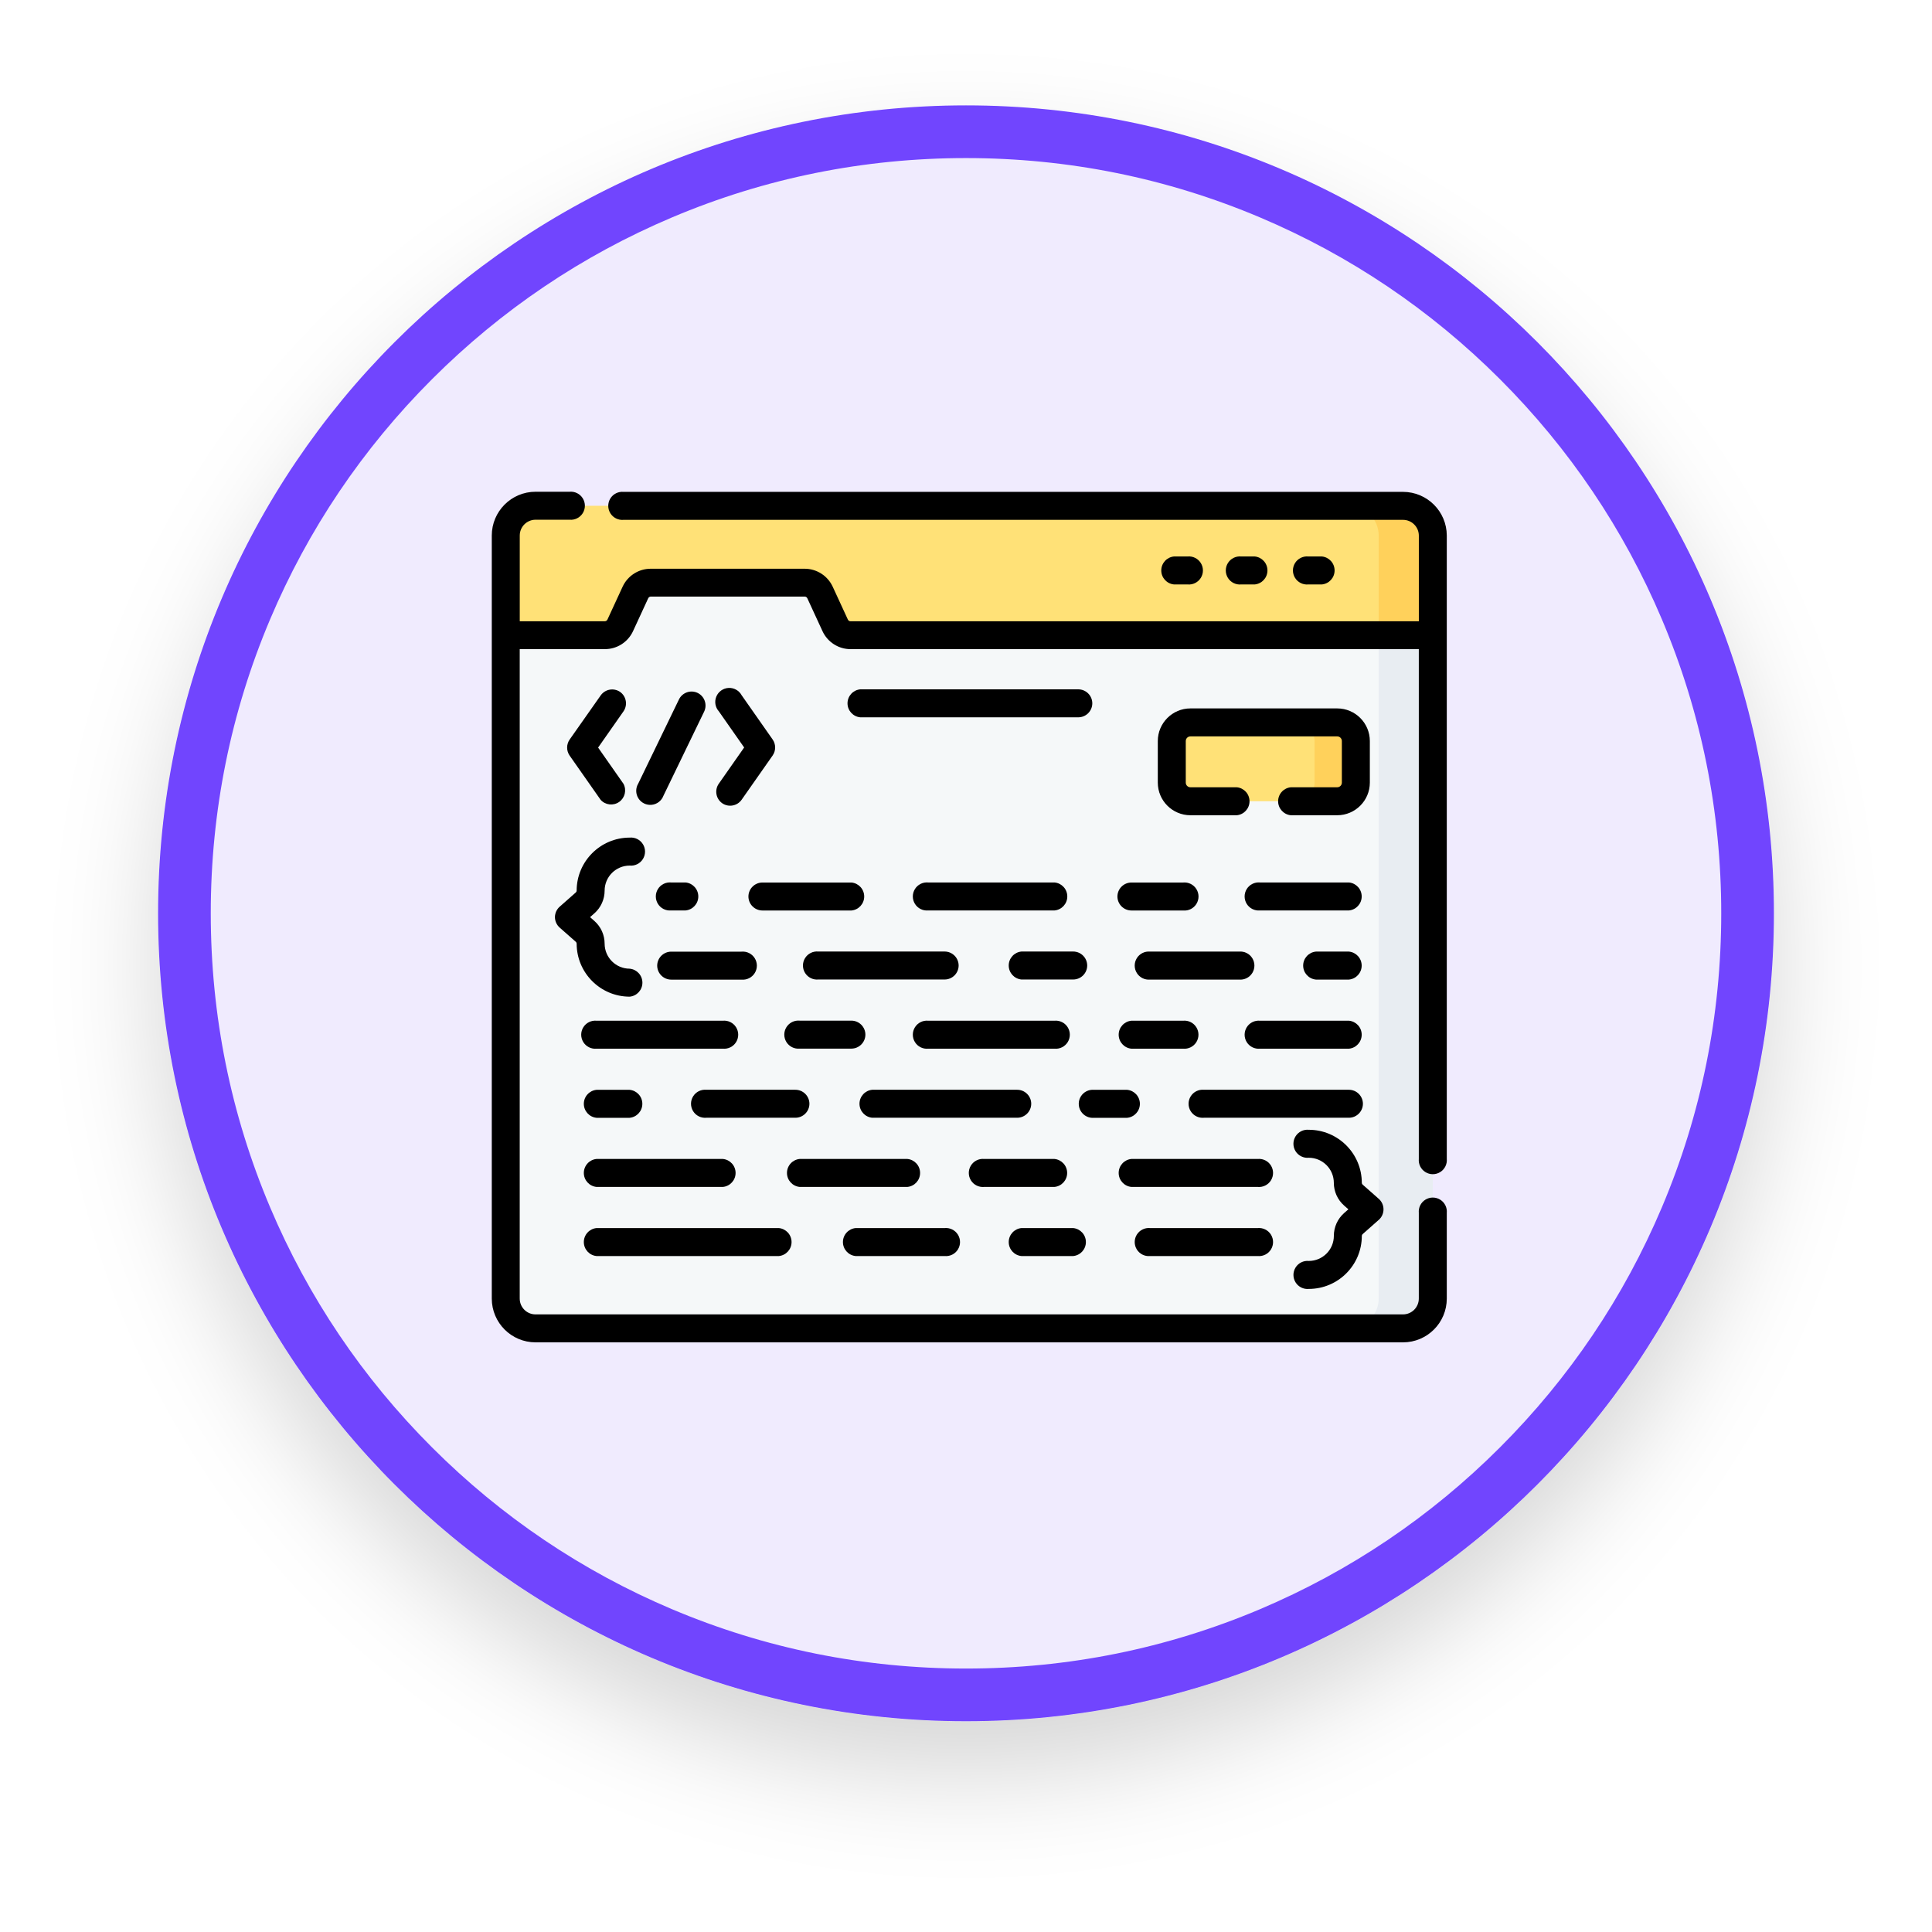
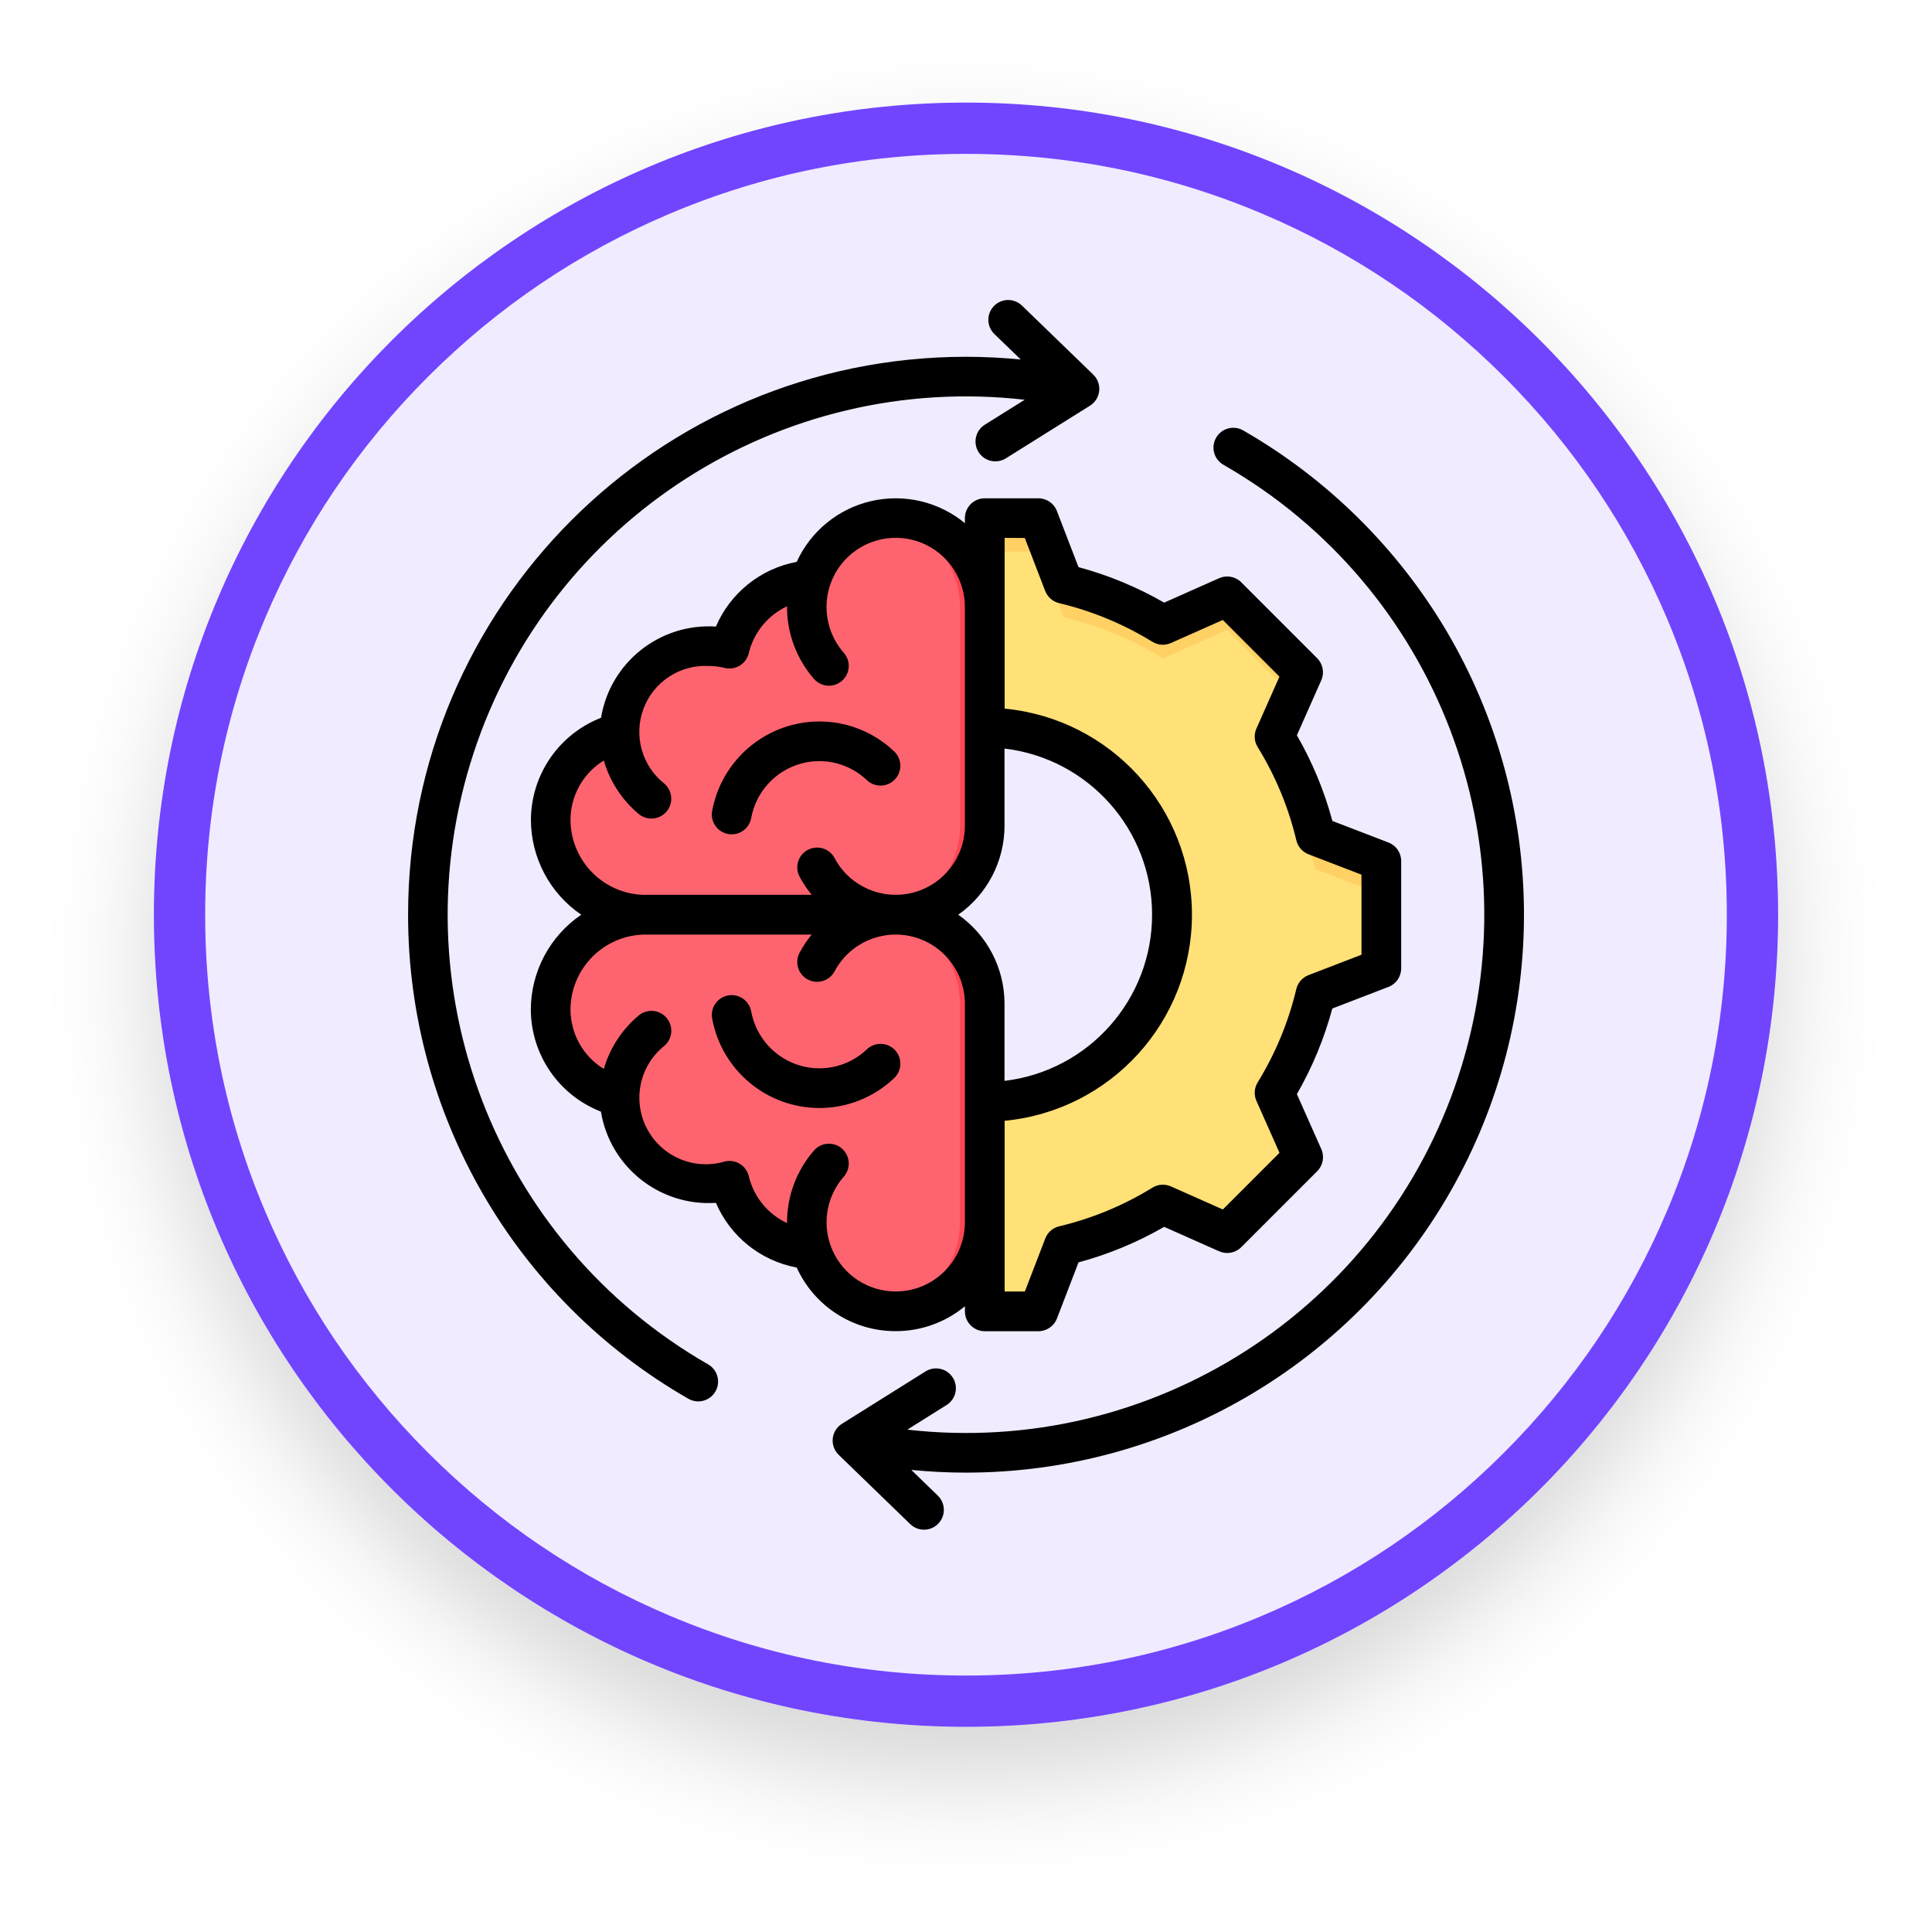
- <svg xmlns="http://www.w3.org/2000/svg" width="110" height="110" viewBox="0 0 110 110">
+ <svg xmlns="http://www.w3.org/2000/svg" width="113" height="113" viewBox="0 0 113 113">
  <defs>
-     <filter id="Trazado_982547" x="0" y="0" width="110" height="110" filterUnits="userSpaceOnUse">
+     <filter id="Trazado_982547" x="0" y="0" width="113" height="113" filterUnits="userSpaceOnUse">
      <feOffset dy="3" input="SourceAlpha" />
      <feGaussianBlur stdDeviation="3" result="blur" />
      <feFlood flood-opacity="0.161" />
      <feComposite operator="in" in2="blur" />
      <feComposite in="SourceGraphic" />
    </filter>
  </defs>
-   <g id="Grupo_1163398" data-name="Grupo 1163398" transform="translate(-800 -967)">
-     <g id="Grupo_1162100" data-name="Grupo 1162100" transform="translate(0 -3371)">
-       <g id="Grupo_1157015" data-name="Grupo 1157015" transform="translate(0 3549)">
-         <g id="Grupo_1155792" data-name="Grupo 1155792" transform="translate(-1 -3894.666)">
-           <g id="Grupo_1154703" data-name="Grupo 1154703" transform="translate(0 1465.666)">
-             <g id="Grupo_1150789" data-name="Grupo 1150789" transform="translate(3 2320)">
-               <g id="Grupo_1154212" data-name="Grupo 1154212" transform="translate(-236 -5809)">
-                 <g id="Grupo_1152583" data-name="Grupo 1152583" transform="translate(1043 6713)">
-                   <g id="Grupo_1146973" data-name="Grupo 1146973" transform="translate(0 0)">
-                     <g id="Grupo_1146954" data-name="Grupo 1146954">
-                       <g transform="matrix(1, 0, 0, 1, -9, -6)" filter="url(#Trazado_982547)">
-                         <g id="Trazado_982547-2" data-name="Trazado 982547" transform="translate(9 6)" fill="#f0ebfe">
-                           <path d="M 46 90.5 C 39.992 90.5 34.164 89.324 28.679 87.003 C 23.38 84.762 18.621 81.553 14.534 77.466 C 10.446 73.379 7.238 68.62 4.996 63.321 C 2.676 57.836 1.5 52.008 1.5 46 C 1.5 39.992 2.676 34.164 4.996 28.679 C 7.238 23.38 10.446 18.621 14.534 14.534 C 18.621 10.446 23.38 7.238 28.679 4.996 C 34.164 2.676 39.992 1.5 46 1.5 C 52.008 1.5 57.836 2.676 63.321 4.996 C 68.62 7.238 73.379 10.446 77.466 14.534 C 81.554 18.621 84.762 23.38 87.004 28.679 C 89.324 34.164 90.5 39.992 90.5 46 C 90.5 52.008 89.324 57.836 87.004 63.321 C 84.762 68.62 81.554 73.379 77.466 77.466 C 73.379 81.553 68.62 84.762 63.321 87.003 C 57.836 89.324 52.008 90.5 46 90.5 Z" stroke="none" />
-                           <path d="M 46 3 C 40.194 3 34.563 4.136 29.263 6.378 C 24.143 8.544 19.544 11.644 15.594 15.594 C 11.644 19.544 8.544 24.143 6.378 29.263 C 4.136 34.563 3 40.194 3 46 C 3 51.806 4.136 57.437 6.378 62.737 C 8.544 67.857 11.644 72.455 15.594 76.405 C 19.544 80.355 24.143 83.456 29.263 85.622 C 34.563 87.863 40.194 89 46 89 C 51.806 89 57.437 87.863 62.737 85.622 C 67.857 83.456 72.456 80.355 76.406 76.405 C 80.356 72.455 83.456 67.857 85.622 62.737 C 87.864 57.437 89 51.806 89 46 C 89 40.194 87.864 34.563 85.622 29.263 C 83.456 24.143 80.356 19.544 76.406 15.594 C 72.456 11.644 67.857 8.544 62.737 6.378 C 57.437 4.136 51.806 3 46 3 M 46 -7.62939453125e-06 C 71.405 -7.62939453125e-06 92 20.595 92 46 C 92 71.405 71.405 92 46 92 C 20.595 92 0 71.405 0 46 C 0 20.595 20.595 -7.62939453125e-06 46 -7.62939453125e-06 Z" stroke="none" fill="#7145fe" />
-                         </g>
-                       </g>
-                     </g>
-                   </g>
+   <g id="Grupo_1164261" data-name="Grupo 1164261" transform="translate(-1217 -956.5)">
+     <g id="Grupo_1163938" data-name="Grupo 1163938" transform="translate(0 -1521.5)">
+       <g id="Grupo_1161821" data-name="Grupo 1161821" transform="translate(1226 2484)">
+         <g id="Grupo_1152576" data-name="Grupo 1152576" transform="translate(0)">
+           <g id="Grupo_1148633" data-name="Grupo 1148633">
+             <g id="Grupo_1148525" data-name="Grupo 1148525">
+               <g transform="matrix(1, 0, 0, 1, -9, -6)" filter="url(#Trazado_982547)">
+                 <g id="Trazado_982547-2" data-name="Trazado 982547" transform="translate(9 6)" fill="#f0ebfe">
+                   <path d="M 47.5 93.5 C 41.289 93.5 35.265 92.284 29.595 89.886 C 24.118 87.569 19.198 84.252 14.973 80.027 C 10.748 75.802 7.431 70.882 5.114 65.405 C 2.716 59.735 1.5 53.711 1.5 47.5 C 1.5 41.289 2.716 35.265 5.114 29.595 C 7.431 24.118 10.748 19.198 14.973 14.973 C 19.198 10.748 24.118 7.431 29.595 5.114 C 35.265 2.716 41.289 1.5 47.5 1.5 C 53.711 1.5 59.735 2.716 65.405 5.114 C 70.882 7.431 75.802 10.748 80.027 14.973 C 84.252 19.198 87.569 24.118 89.886 29.595 C 92.284 35.265 93.5 41.289 93.5 47.5 C 93.5 53.711 92.284 59.735 89.886 65.405 C 87.569 70.882 84.252 75.802 80.027 80.027 C 75.802 84.252 70.882 87.569 65.405 89.886 C 59.735 92.284 53.711 93.5 47.5 93.5 Z" stroke="none" />
+                   <path d="M 47.5 3 C 41.491 3 35.664 4.176 30.18 6.496 C 24.881 8.737 20.122 11.946 16.034 16.034 C 11.946 20.122 8.737 24.881 6.496 30.18 C 4.176 35.664 3 41.491 3 47.5 C 3 53.509 4.176 59.336 6.496 64.82 C 8.737 70.119 11.946 74.878 16.034 78.966 C 20.122 83.054 24.881 86.263 30.18 88.504 C 35.664 90.824 41.491 92 47.5 92 C 53.509 92 59.336 90.824 64.82 88.504 C 70.119 86.263 74.878 83.054 78.966 78.966 C 83.054 74.878 86.263 70.119 88.504 64.82 C 90.824 59.336 92 53.509 92 47.5 C 92 41.491 90.824 35.664 88.504 30.18 C 86.263 24.881 83.054 20.122 78.966 16.034 C 74.878 11.946 70.119 8.737 64.82 6.496 C 59.336 4.176 53.509 3 47.5 3 M 47.5 0 C 73.734 0 95 21.266 95 47.5 C 95 73.734 73.734 95 47.5 95 C 21.266 95 0 73.734 0 47.5 C 0 21.266 21.266 0 47.5 0 Z" stroke="none" fill="#7145fe" />
                </g>
              </g>
            </g>
          </g>
        </g>
      </g>
    </g>
-     <g id="funcion" transform="translate(828 967.005)">
-       <path id="Trazado_997928" data-name="Trazado 997928" d="M58.586,35.495H9.194A1.694,1.694,0,0,0,7.5,37.189v7.8H60.281v-7.8A1.7,1.7,0,0,0,58.586,35.495Z" transform="translate(-6.704 -6.704)" fill="#ffe177" />
-       <path id="Trazado_997929" data-name="Trazado 997929" d="M462.625,35.495h-3.08a1.694,1.694,0,0,1,1.694,1.694v7.8h3.08v-7.8A1.7,1.7,0,0,0,462.625,35.495Z" transform="translate(-410.742 -6.704)" fill="#ffd15b" />
-       <path id="Trazado_997930" data-name="Trazado 997930" d="M26.253,79.152l-.863-1.871a.961.961,0,0,0-.873-.558H15.753a.961.961,0,0,0-.873.558l-.863,1.871a.961.961,0,0,1-.873.558H7.5v37.774a1.694,1.694,0,0,0,1.694,1.694H58.586a1.694,1.694,0,0,0,1.694-1.694V79.71H27.126a.961.961,0,0,1-.873-.558Z" transform="translate(-6.703 -43.553)" fill="#f5f8f9" />
-       <g id="Grupo_1163395" data-name="Grupo 1163395" transform="translate(48.803 36.157)">
-         <path id="Trazado_997931" data-name="Trazado 997931" d="M461.239,104.853v37.774a1.694,1.694,0,0,1-1.694,1.694h3.08a1.694,1.694,0,0,0,1.694-1.694V104.853Z" transform="translate(-459.545 -104.853)" fill="#e8edf2" />
+     <g id="cognitivo" transform="translate(1209.953 966.047)">
+       <g id="Grupo_1164260" data-name="Grupo 1164260" transform="translate(39.255 20.757)">
+         <g id="Grupo_1164257" data-name="Grupo 1164257" transform="translate(25.388 0)">
+           <path id="Trazado_999589" data-name="Trazado 999589" d="M263.558,96H266.7l1.48,3.844a19.8,19.8,0,0,1,5.8,2.4l3.767-1.673,4.44,4.439-1.673,3.766a19.794,19.794,0,0,1,2.4,5.8l3.843,1.479v6.279l-3.844,1.48a19.8,19.8,0,0,1-2.4,5.8l1.673,3.767-4.44,4.44-3.766-1.672a19.794,19.794,0,0,1-5.8,2.4l-1.479,3.843h-3.139V130.146a10.95,10.95,0,1,0,0-21.9Z" transform="translate(-263.558 -96)" fill="#ffe177" fill-rule="evenodd" />
+           <path id="Trazado_999590" data-name="Trazado 999590" d="M280.506,129.612l1.673,3.767-.6.6-1.564-3.522Q280.271,130.04,280.506,129.612Zm0-20.833a19.793,19.793,0,0,1,2.4,5.8l3.843,1.479v1.953l-3.843-1.479a26.351,26.351,0,0,0-2.9-6.644ZM263.557,96H266.7l1.48,3.844a19.8,19.8,0,0,1,5.8,2.4l3.767-1.673,4.44,4.44-.6,1.352-3.839-3.839-3.767,1.673a19.8,19.8,0,0,0-5.8-2.4l-1.48-3.844h-3.139V96Z" transform="translate(-263.557 -96)" fill="#ffd064" fill-rule="evenodd" />
+         </g>
+         <g id="Grupo_1164258" data-name="Grupo 1164258">
+           <path id="Trazado_999591" data-name="Trazado 999591" d="M103.662,99.625a5.224,5.224,0,0,0-4.765,4.012,5.217,5.217,0,0,0-6.437,4.92,5.226,5.226,0,0,0-4.02,5.068,5.562,5.562,0,0,0,5.552,5.571h14.63a5.206,5.206,0,0,0,5.206-5.206V101.2a5.206,5.206,0,0,0-10.167-1.58Z" transform="translate(-88.441 -95.999)" fill="#fe646f" fill-rule="evenodd" />
+           <path id="Trazado_999592" data-name="Trazado 999592" d="M147.614,103.491a5.12,5.12,0,0,0-.544.048c.169.024.338.056.507.1C147.588,103.588,147.6,103.539,147.614,103.491Zm9.689,15.7h1.45a5.206,5.206,0,0,0,5.206-5.206V101.2a5.208,5.208,0,0,0-5.933-5.155,5.224,5.224,0,0,1,4.484,5.155V113.99A5.205,5.205,0,0,1,157.3,119.2Z" transform="translate(-138.57 -95.999)" fill="#fd4755" fill-rule="evenodd" />
+         </g>
+         <g id="Grupo_1164259" data-name="Grupo 1164259" transform="translate(0 23.196)">
+           <path id="Trazado_999593" data-name="Trazado 999593" d="M103.662,275.569a5.224,5.224,0,0,1-4.765-4.012,5.217,5.217,0,0,1-6.437-4.92,5.226,5.226,0,0,1-4.02-5.068A5.562,5.562,0,0,1,93.993,256h14.63a5.206,5.206,0,0,1,5.206,5.206v12.785a5.206,5.206,0,0,1-10.167,1.58Z" transform="translate(-88.441 -255.998)" fill="#fe646f" fill-rule="evenodd" />
+           <path id="Trazado_999594" data-name="Trazado 999594" d="M147.614,271.7a5.124,5.124,0,0,1-.544-.048c.169-.024.338-.056.507-.1C147.588,271.608,147.6,271.656,147.614,271.7ZM157.3,256h1.45a5.206,5.206,0,0,1,5.206,5.206v12.785a5.208,5.208,0,0,1-5.933,5.155,5.224,5.224,0,0,0,4.484-5.155V261.206A5.205,5.205,0,0,0,157.3,256Z" transform="translate(-138.57 -256)" fill="#fd4755" fill-rule="evenodd" />
+         </g>
      </g>
-       <g id="Grupo_1163396" data-name="Grupo 1163396" transform="translate(38.716 41.126)">
-         <path id="Trazado_997932" data-name="Trazado 997932" d="M373.983,156.133h-8.357a1.061,1.061,0,0,1-1.061-1.061v-2.367a1.061,1.061,0,0,1,1.061-1.061h8.357a1.061,1.061,0,0,1,1.061,1.061v2.367A1.061,1.061,0,0,1,373.983,156.133Z" transform="translate(-364.564 -151.644)" fill="#ffe177" />
-         <path id="Trazado_997933" data-name="Trazado 997933" d="M433.481,151.643h-2.349a1.061,1.061,0,0,1,1.061,1.061v2.367a1.061,1.061,0,0,1-1.061,1.061h2.349a1.061,1.061,0,0,0,1.061-1.061V152.7A1.061,1.061,0,0,0,433.481,151.643Z" transform="translate(-424.063 -151.643)" fill="#ffd15b" />
-       </g>
-       <g id="Grupo_1163397" data-name="Grupo 1163397" transform="translate(0 27.995)">
-         <path id="Trazado_997934" data-name="Trazado 997934" d="M51.883,28H7.506a.8.8,0,1,0,0,1.593H51.883a.9.9,0,0,1,.9.9v4.875H20.423a.165.165,0,0,1-.15-.1l-.863-1.871a1.763,1.763,0,0,0-1.6-1.021H9.05a1.763,1.763,0,0,0-1.6,1.021l-.863,1.87a.165.165,0,0,1-.15.1H1.593V30.486a.9.9,0,0,1,.9-.9H4.426a.8.8,0,1,0,0-1.593H2.491A2.494,2.494,0,0,0,0,30.486V73.932a2.494,2.494,0,0,0,2.491,2.491H51.883a2.494,2.494,0,0,0,2.491-2.491V69.054a.8.8,0,1,0-1.593,0v4.877a.9.9,0,0,1-.9.9H2.491a.9.9,0,0,1-.9-.9V36.954H6.441a1.763,1.763,0,0,0,1.6-1.021l.863-1.87a.165.165,0,0,1,.15-.1h8.764a.165.165,0,0,1,.15.1l.863,1.871a1.763,1.763,0,0,0,1.6,1.021H52.781V65.974a.8.8,0,1,0,1.593,0V30.486A2.494,2.494,0,0,0,51.883,28Z" transform="translate(0 -27.995)" />
-         <path id="Trazado_997935" data-name="Trazado 997935" d="M359.831,64.267a.8.8,0,1,0,0-1.593h-.772a.8.8,0,0,0,0,1.593Z" transform="translate(-320.216 -58.991)" />
-         <path id="Trazado_997936" data-name="Trazado 997936" d="M395.831,64.267a.8.8,0,0,0,0-1.593h-.772a.8.8,0,1,0,0,1.593Z" transform="translate(-352.393 -58.991)" />
-         <path id="Trazado_997937" data-name="Trazado 997937" d="M431.831,64.267a.8.8,0,0,0,0-1.593h-.772a.8.8,0,1,0,0,1.593Z" transform="translate(-384.57 -58.991)" />
-         <path id="Trazado_997938" data-name="Trazado 997938" d="M43.4,134.089a.8.8,0,0,0-1.109.2L40.525,136.8a.8.8,0,0,0,0,.914l1.763,2.516a.8.8,0,0,0,1.3-.914l-1.442-2.059,1.442-2.059A.8.8,0,0,0,43.4,134.089Z" transform="translate(-36.092 -122.693)" />
-         <path id="Trazado_997939" data-name="Trazado 997939" d="M120.664,140.427a.8.8,0,0,0,1.109-.2l1.763-2.516a.8.8,0,0,0,0-.914l-1.763-2.516a.8.8,0,1,0-1.3.914l1.442,2.059-1.442,2.059A.8.8,0,0,0,120.664,140.427Z" transform="translate(-107.546 -122.695)" />
-         <path id="Trazado_997940" data-name="Trazado 997940" d="M81.241,135.157a.8.8,0,0,0-1.064.37l-2.318,4.791a.8.8,0,1,0,1.434.694l2.318-4.791A.8.8,0,0,0,81.241,135.157Z" transform="translate(-69.52 -123.705)" />
-         <path id="Trazado_997941" data-name="Trazado 997941" d="M204.05,134.742a.8.8,0,0,0-.8-.8H190.838a.8.8,0,0,0,0,1.593h12.416A.8.8,0,0,0,204.05,134.742Z" transform="translate(-169.859 -122.694)" />
-         <path id="Trazado_997942" data-name="Trazado 997942" d="M369.138,146a1.86,1.86,0,0,0-1.858-1.858h-8.357A1.86,1.86,0,0,0,357.065,146v2.367a1.86,1.86,0,0,0,1.858,1.858h2.639a.8.8,0,0,0,0-1.593h-2.639a.265.265,0,0,1-.265-.265V146a.265.265,0,0,1,.265-.265h8.357a.265.265,0,0,1,.265.265v2.367a.265.265,0,0,1-.265.265h-2.639a.8.8,0,0,0,0,1.593h2.639a1.86,1.86,0,0,0,1.858-1.858Z" transform="translate(-319.145 -131.808)" />
-         <path id="Trazado_997943" data-name="Trazado 997943" d="M33.9,217.887a.8.8,0,0,0,.27.6l.922.813a.131.131,0,0,1,.044.1,3.023,3.023,0,0,0,3.019,3.019.8.8,0,0,0,0-1.593,1.428,1.428,0,0,1-1.426-1.426,1.725,1.725,0,0,0-.584-1.293l-.245-.216.245-.216a1.725,1.725,0,0,0,.584-1.293,1.428,1.428,0,0,1,1.426-1.426.8.8,0,1,0,0-1.593,3.023,3.023,0,0,0-3.019,3.019.131.131,0,0,1-.044.1l-.922.814A.8.8,0,0,0,33.9,217.887Z" transform="translate(-30.304 -193.673)" />
-         <path id="Trazado_997944" data-name="Trazado 997944" d="M432.745,376.122a1.428,1.428,0,0,1-1.426,1.426.8.8,0,1,0,0,1.593,3.023,3.023,0,0,0,3.019-3.019.131.131,0,0,1,.044-.1l.922-.814a.8.8,0,0,0,0-1.195l-.923-.814a.13.13,0,0,1-.044-.1,3.023,3.023,0,0,0-3.019-3.019.8.8,0,1,0,0,1.593,1.428,1.428,0,0,1,1.426,1.426,1.724,1.724,0,0,0,.583,1.293l.245.216-.245.216A1.725,1.725,0,0,0,432.745,376.122Z" transform="translate(-384.801 -333.755)" />
-         <path id="Trazado_997945" data-name="Trazado 997945" d="M89.475,239.047h.819a.8.8,0,0,0,0-1.593h-.819a.8.8,0,1,0,0,1.593Z" transform="translate(-79.261 -215.21)" />
-         <path id="Trazado_997946" data-name="Trazado 997946" d="M137.593,238.25a.8.8,0,0,0,.8.8h5.067a.8.8,0,0,0,0-1.593h-5.067A.8.8,0,0,0,137.593,238.25Z" transform="translate(-122.981 -215.21)" />
-         <path id="Trazado_997947" data-name="Trazado 997947" d="M234.495,239.047a.8.8,0,0,0,0-1.593H227.3a.8.8,0,1,0,0,1.593Z" transform="translate(-202.453 -215.21)" />
-         <path id="Trazado_997948" data-name="Trazado 997948" d="M335.422,238.25a.8.8,0,0,0,.8.8h2.943a.8.8,0,1,0,0-1.593h-2.943A.8.8,0,0,0,335.422,238.25Z" transform="translate(-299.801 -215.21)" />
-         <path id="Trazado_997949" data-name="Trazado 997949" d="M410.2,237.454h-5.066a.8.8,0,1,0,0,1.593H410.2a.8.8,0,0,0,0-1.593Z" transform="translate(-361.396 -215.21)" />
-         <path id="Trazado_997950" data-name="Trazado 997950" d="M88.679,275.307a.8.8,0,0,0,.8.8h4a.8.8,0,1,0,0-1.593h-4A.8.8,0,0,0,88.679,275.307Z" transform="translate(-79.261 -248.331)" />
-         <path id="Trazado_997951" data-name="Trazado 997951" d="M176.376,275.307a.8.8,0,0,0-.8-.8h-7.19a.8.8,0,1,0,0,1.593h7.19A.8.8,0,0,0,176.376,275.307Z" transform="translate(-149.795 -248.331)" />
-         <path id="Trazado_997952" data-name="Trazado 997952" d="M281.043,275.307a.8.8,0,0,0-.8-.8H277.3a.8.8,0,0,0,0,1.593h2.943A.8.8,0,0,0,281.043,275.307Z" transform="translate(-247.142 -248.331)" />
-         <path id="Trazado_997953" data-name="Trazado 997953" d="M351.285,274.511h-5.066a.8.8,0,1,0,0,1.593h5.066a.8.8,0,1,0,0-1.593Z" transform="translate(-308.739 -248.331)" />
-         <path id="Trazado_997954" data-name="Trazado 997954" d="M437.013,274.511h-1.881a.8.8,0,0,0,0,1.593h1.881a.8.8,0,0,0,0-1.593Z" transform="translate(-388.21 -248.331)" />
-         <path id="Trazado_997955" data-name="Trazado 997955" d="M49.475,313.162h7.19a.8.8,0,1,0,0-1.593h-7.19a.8.8,0,1,0,0,1.593Z" transform="translate(-43.509 -281.454)" />
-         <path id="Trazado_997956" data-name="Trazado 997956" d="M162.129,312.365a.8.8,0,0,0-.8-.8h-2.943a.8.8,0,1,0,0,1.593h2.943A.8.8,0,0,0,162.129,312.365Z" transform="translate(-140.857 -281.454)" />
-         <path id="Trazado_997957" data-name="Trazado 997957" d="M227.3,313.162h7.19a.8.8,0,1,0,0-1.593H227.3a.8.8,0,1,0,0,1.593Z" transform="translate(-202.453 -281.454)" />
-         <path id="Trazado_997958" data-name="Trazado 997958" d="M336.219,313.162h2.943a.8.8,0,1,0,0-1.593h-2.943a.8.8,0,0,0,0,1.593Z" transform="translate(-299.801 -281.454)" />
-         <path id="Trazado_997959" data-name="Trazado 997959" d="M405.133,313.162H410.2a.8.8,0,0,0,0-1.593h-5.066a.8.8,0,1,0,0,1.593Z" transform="translate(-361.396 -281.454)" />
-         <path id="Trazado_997960" data-name="Trazado 997960" d="M49.475,350.218h1.881a.8.8,0,0,0,0-1.593H49.475a.8.8,0,0,0,0,1.593Z" transform="translate(-43.509 -314.575)" />
-         <path id="Trazado_997961" data-name="Trazado 997961" d="M114.252,349.422a.8.8,0,0,0-.8-.8h-5.067a.8.8,0,1,0,0,1.593h5.067A.8.8,0,0,0,114.252,349.422Z" transform="translate(-96.167 -314.575)" />
-         <path id="Trazado_997962" data-name="Trazado 997962" d="M206.353,349.422a.8.8,0,0,0-.8-.8H197.3a.8.8,0,0,0,0,1.593h8.252A.8.8,0,0,0,206.353,349.422Z" transform="translate(-175.639 -314.575)" />
-         <path id="Trazado_997963" data-name="Trazado 997963" d="M318.1,350.218a.8.8,0,0,0,0-1.593h-1.881a.8.8,0,1,0,0,1.593Z" transform="translate(-281.925 -314.575)" />
-         <path id="Trazado_997964" data-name="Trazado 997964" d="M384.181,349.422a.8.8,0,0,0-.8-.8h-8.252a.8.8,0,1,0,0,1.593h8.252A.8.8,0,0,0,384.181,349.422Z" transform="translate(-334.582 -314.575)" />
-         <path id="Trazado_997965" data-name="Trazado 997965" d="M49.475,387.275h7.19a.8.8,0,0,0,0-1.593h-7.19a.8.8,0,0,0,0,1.593Z" transform="translate(-43.509 -347.696)" />
-         <path id="Trazado_997966" data-name="Trazado 997966" d="M164.518,387.275a.8.8,0,0,0,0-1.593h-6.129a.8.8,0,0,0,0,1.593Z" transform="translate(-140.857 -347.696)" />
-         <path id="Trazado_997967" data-name="Trazado 997967" d="M257.3,387.275h4a.8.8,0,0,0,0-1.593h-4a.8.8,0,1,0,0,1.593Z" transform="translate(-229.266 -347.696)" />
-         <path id="Trazado_997968" data-name="Trazado 997968" d="M343.409,385.682h-7.19a.8.8,0,0,0,0,1.593h7.19a.8.8,0,1,0,0-1.593Z" transform="translate(-299.801 -347.696)" />
-         <path id="Trazado_997969" data-name="Trazado 997969" d="M49.475,424.332H59.852a.8.8,0,0,0,0-1.593H49.475a.8.8,0,0,0,0,1.593Z" transform="translate(-43.509 -380.818)" />
-         <path id="Trazado_997970" data-name="Trazado 997970" d="M188.389,424.332h5.067a.8.8,0,1,0,0-1.593h-5.067a.8.8,0,0,0,0,1.593Z" transform="translate(-167.671 -380.818)" />
-         <path id="Trazado_997971" data-name="Trazado 997971" d="M277.3,424.332h2.943a.8.8,0,0,0,0-1.593H277.3a.8.8,0,0,0,0,1.593Z" transform="translate(-247.142 -380.818)" />
-         <path id="Trazado_997972" data-name="Trazado 997972" d="M352.347,422.739h-6.128a.8.8,0,1,0,0,1.593h6.128a.8.8,0,1,0,0-1.593Z" transform="translate(-308.739 -380.818)" />
-       </g>
+       <path id="Trazado_999595" data-name="Trazado 999595" d="M59.391,51.869a1.159,1.159,0,0,0-1.64-.044,4.019,4.019,0,0,1-3.833.972,4.067,4.067,0,0,1-2.935-3.188,1.16,1.16,0,0,0-2.283.415,6.385,6.385,0,0,0,6.283,5.235,6.326,6.326,0,0,0,4.363-1.75A1.16,1.16,0,0,0,59.391,51.869Zm.046,14.121A4.045,4.045,0,0,1,56.4,59.273a1.159,1.159,0,1,0-1.741-1.532,6.4,6.4,0,0,0-1.58,4.249,4.076,4.076,0,0,1-2.237-2.743,1.161,1.161,0,0,0-1.4-.861,3.888,3.888,0,0,1-3.546-6.757A1.16,1.16,0,0,0,44.4,49.85a6.387,6.387,0,0,0-2.037,3.124,4.086,4.086,0,0,1-1.949-3.45,4.407,4.407,0,0,1,4.393-4.41h9.715a6.407,6.407,0,0,0-.708,1.06,1.159,1.159,0,1,0,2.047,1.089,4.047,4.047,0,0,1,7.621,1.9V61.949a4.051,4.051,0,0,1-4.046,4.041Zm-14.63-23.2h9.715a6.4,6.4,0,0,1-.708-1.06,1.159,1.159,0,1,1,2.047-1.089,4.047,4.047,0,0,0,7.621-1.9V25.956A4.047,4.047,0,1,0,56.4,28.634a1.159,1.159,0,1,1-1.741,1.531,6.391,6.391,0,0,1-1.58-4.249A4.079,4.079,0,0,0,50.84,28.66a1.161,1.161,0,0,1-1.4.861,3.966,3.966,0,0,0-.955-.117,3.86,3.86,0,0,0-2.592,6.874A1.16,1.16,0,0,1,44.4,38.058a6.394,6.394,0,0,1-2.037-3.124,4.082,4.082,0,0,0-1.949,3.449,4.407,4.407,0,0,0,4.393,4.411Zm21-20.877V31.9a12.108,12.108,0,0,1,0,24.106v9.985h1.183l1.193-3.1a1.155,1.155,0,0,1,.813-.712,18.623,18.623,0,0,0,5.458-2.263,1.156,1.156,0,0,1,1.079-.072l3.037,1.349,3.313-3.314-1.35-3.039a1.162,1.162,0,0,1,.072-1.079A18.626,18.626,0,0,0,82.867,48.3a1.163,1.163,0,0,1,.712-.813l3.1-1.193V41.611l-3.1-1.193a1.158,1.158,0,0,1-.71-.815,18.609,18.609,0,0,0-2.264-5.458,1.158,1.158,0,0,1-.072-1.079l1.348-3.039-3.313-3.313-3.039,1.35a1.159,1.159,0,0,1-1.078-.072,18.656,18.656,0,0,0-5.458-2.263,1.159,1.159,0,0,1-.813-.71l-1.193-3.1ZM63.094,43.953A6.36,6.36,0,0,1,65.8,49.159v4.513a9.787,9.787,0,0,0,0-19.437v4.513a6.361,6.361,0,0,1-2.709,5.206ZM59.438,68.31a6.34,6.34,0,0,1-5.792-3.72,6.424,6.424,0,0,1-4.726-3.784,6.388,6.388,0,0,1-6.726-5.336,6.434,6.434,0,0,1-4.1-5.946,6.733,6.733,0,0,1,2.949-5.57A6.733,6.733,0,0,1,38.1,38.382a6.435,6.435,0,0,1,4.1-5.946A6.391,6.391,0,0,1,48.919,27.1a6.429,6.429,0,0,1,4.726-3.784,6.365,6.365,0,0,1,9.838-2.264v-.294a1.16,1.16,0,0,1,1.16-1.16h3.138a1.158,1.158,0,0,1,1.082.742l1.264,3.284A20.879,20.879,0,0,1,75.137,25.7l3.217-1.43a1.161,1.161,0,0,1,1.292.24l4.439,4.44a1.162,1.162,0,0,1,.241,1.292L82.9,33.459a20.881,20.881,0,0,1,2.076,5.009l3.284,1.264A1.159,1.159,0,0,1,89,40.814v6.279a1.161,1.161,0,0,1-.743,1.083L84.972,49.44A20.956,20.956,0,0,1,82.9,54.447l1.43,3.218a1.16,1.16,0,0,1-.241,1.29L79.646,63.4a1.162,1.162,0,0,1-1.292.24l-3.217-1.43a20.92,20.92,0,0,1-5.009,2.078l-1.262,3.282a1.162,1.162,0,0,1-1.084.744H64.644a1.16,1.16,0,0,1-1.16-1.16v-.3A6.335,6.335,0,0,1,59.438,68.31ZM48.464,70.253a1.16,1.16,0,0,1-.58,2.166,1.142,1.142,0,0,1-.577-.156,32.624,32.624,0,0,1-16.392-28.31A32.634,32.634,0,0,1,63.548,11.321c1.065,0,2.134.055,3.2.158L65.207,9.991A1.159,1.159,0,1,1,66.82,8.326l4.171,4.038A1.16,1.16,0,0,1,70.8,14.18l-4.92,3.08a1.147,1.147,0,0,1-.615.177,1.16,1.16,0,0,1-.617-2.143l2.333-1.46A30.317,30.317,0,0,0,48.464,70.253ZM91.655,27.366A32.636,32.636,0,0,1,63.548,76.585c-1.066,0-2.135-.054-3.2-.158l1.535,1.488a1.16,1.16,0,1,1-1.614,1.666L56.1,75.543a1.158,1.158,0,0,1,.192-1.815l4.92-3.082a1.16,1.16,0,0,1,1.231,1.965l-2.33,1.46A30.317,30.317,0,0,0,78.631,17.654a1.16,1.16,0,1,1,1.155-2.011A32.824,32.824,0,0,1,91.655,27.366ZM53.918,35.109A4.066,4.066,0,0,0,50.983,38.3a1.16,1.16,0,0,1-1.141.952,1.065,1.065,0,0,1-.207-.019,1.159,1.159,0,0,1-.936-1.348,6.4,6.4,0,0,1,4.618-5.014,6.327,6.327,0,0,1,6.028,1.53,1.159,1.159,0,1,1-1.595,1.683A4.024,4.024,0,0,0,53.918,35.109Z" transform="translate(0)" fill-rule="evenodd" />
    </g>
  </g>
</svg>
